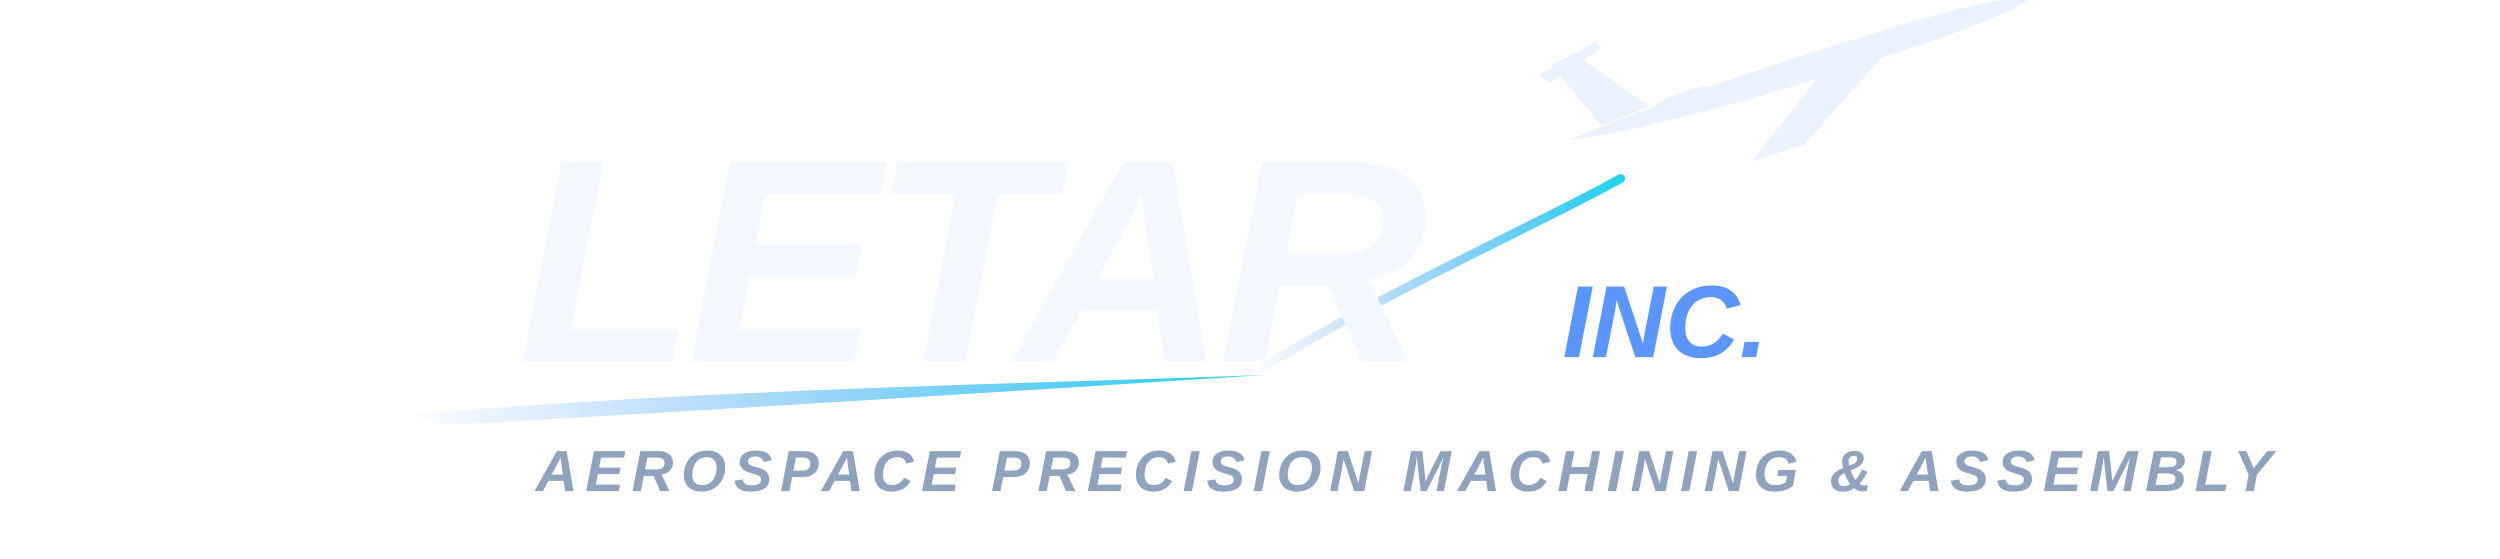
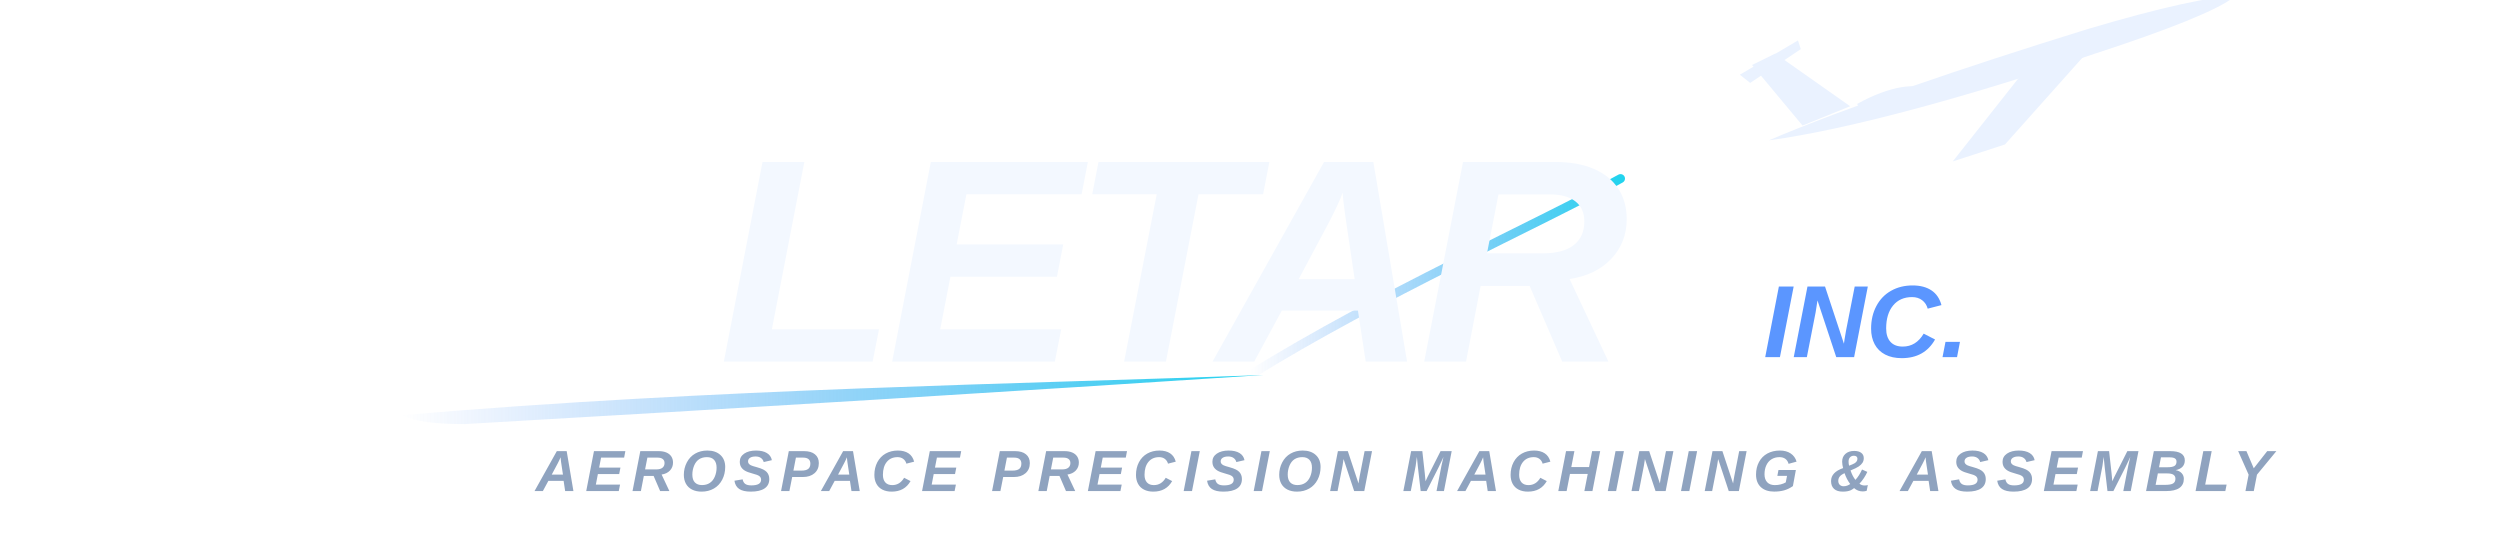
<svg xmlns="http://www.w3.org/2000/svg" viewBox="0 0 1120 250" role="img" aria-label="LETAR INC. — Aerospace Precision Machining &amp; Assembly">
  <defs>
    <linearGradient id="cy" x1="0" y1="0" x2="1" y2="0">
      <stop offset="0" stop-color="#3B82F6" stop-opacity="0" />
      <stop offset="1" stop-color="#22D3EE" />
    </linearGradient>
  </defs>
  <path fill="url(#cy)" d="M180,186 C 320,174 460,172 566,168 C 460,175 330,183 208,190 C 196,190 186,189 180,186 Z" />
  <path fill="none" stroke="url(#cy)" stroke-width="4" stroke-linecap="round" d="M560,168 C 618,132 690,100 726,80" />
-   <g transform="translate(676,-40) scale(0.82) rotate(-18 160 85)" fill="#EAF2FF">
+   <g transform="translate(766,-40) scale(0.82) rotate(-18 160 85)" fill="#EAF2FF">
    <path d="M26,84 C 70,80 140,79 210,80 C 252,81 282,84 292,88 C 282,92 252,94 210,94 C 140,95 70,92 26,84 Z" />
    <path d="M172,90 L118,126 L148,126 L208,91 Z" />
    <path d="M78,80 C 98,76 114,79 116,85 C 114,90 98,91 80,88 Z" />
    <path d="M46,82 L30,42 L44,40 L74,80 Z" />
    <path d="M22,45 L58,37 L58,42 L26,51 Z" />
  </g>
-   <text x="232" y="162" font-family="Arial Black,Arial" font-weight="900" font-style="italic" font-size="130" letter-spacing="-4" fill="#F3F8FF">LETAR</text>
-   <text x="700" y="160" font-family="Arial" font-weight="800" font-style="italic" font-size="46" fill="#5B96FF">INC.</text>
+   <text x="322" y="162" font-family="Arial Black,Arial" font-weight="900" font-style="italic" font-size="130" letter-spacing="-4" fill="#F3F8FF">LETAR</text>
+   <text x="790" y="160" font-family="Arial" font-weight="800" font-style="italic" font-size="46" fill="#5B96FF">INC.</text>
  <text x="240" y="220" font-family="Arial" font-weight="700" font-style="italic" font-size="26" letter-spacing="3.4" fill="#8FA3BF">AEROSPACE PRECISION MACHINING &amp; ASSEMBLY</text>
</svg>
